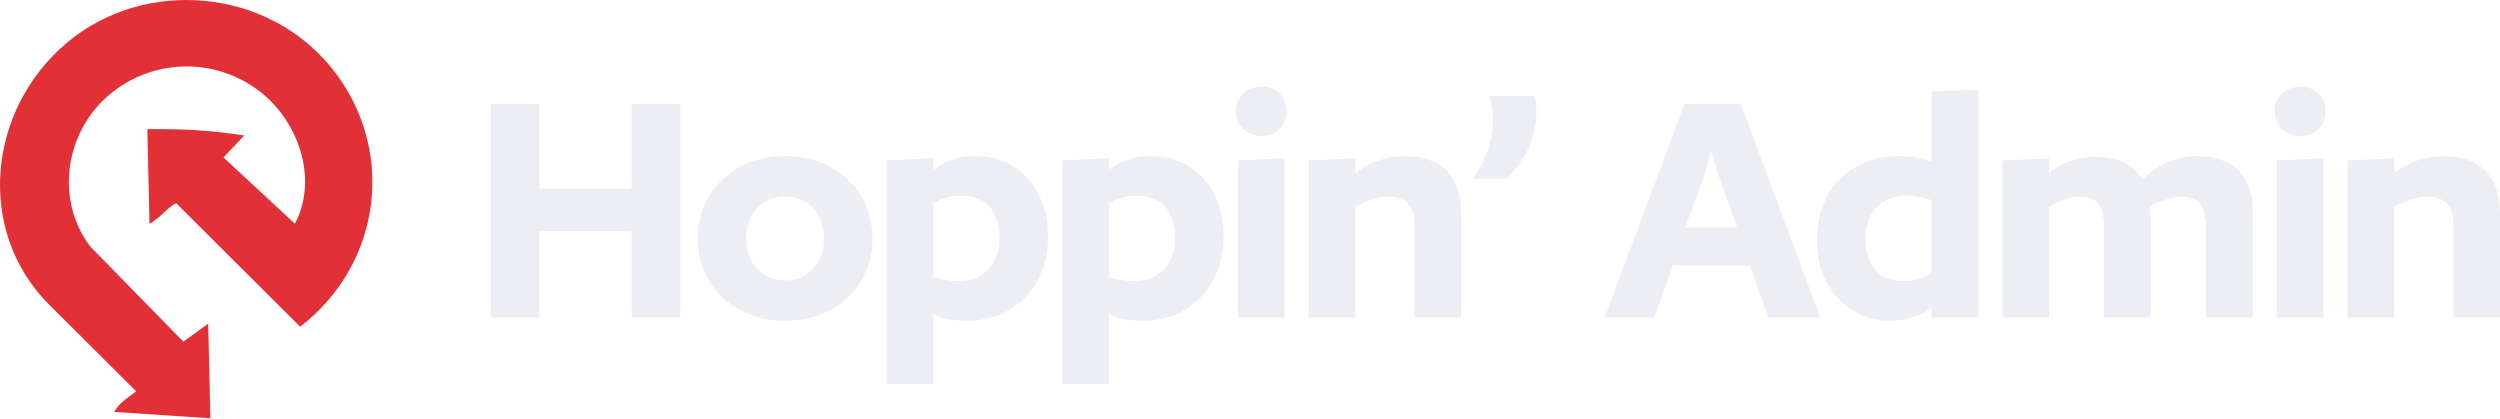
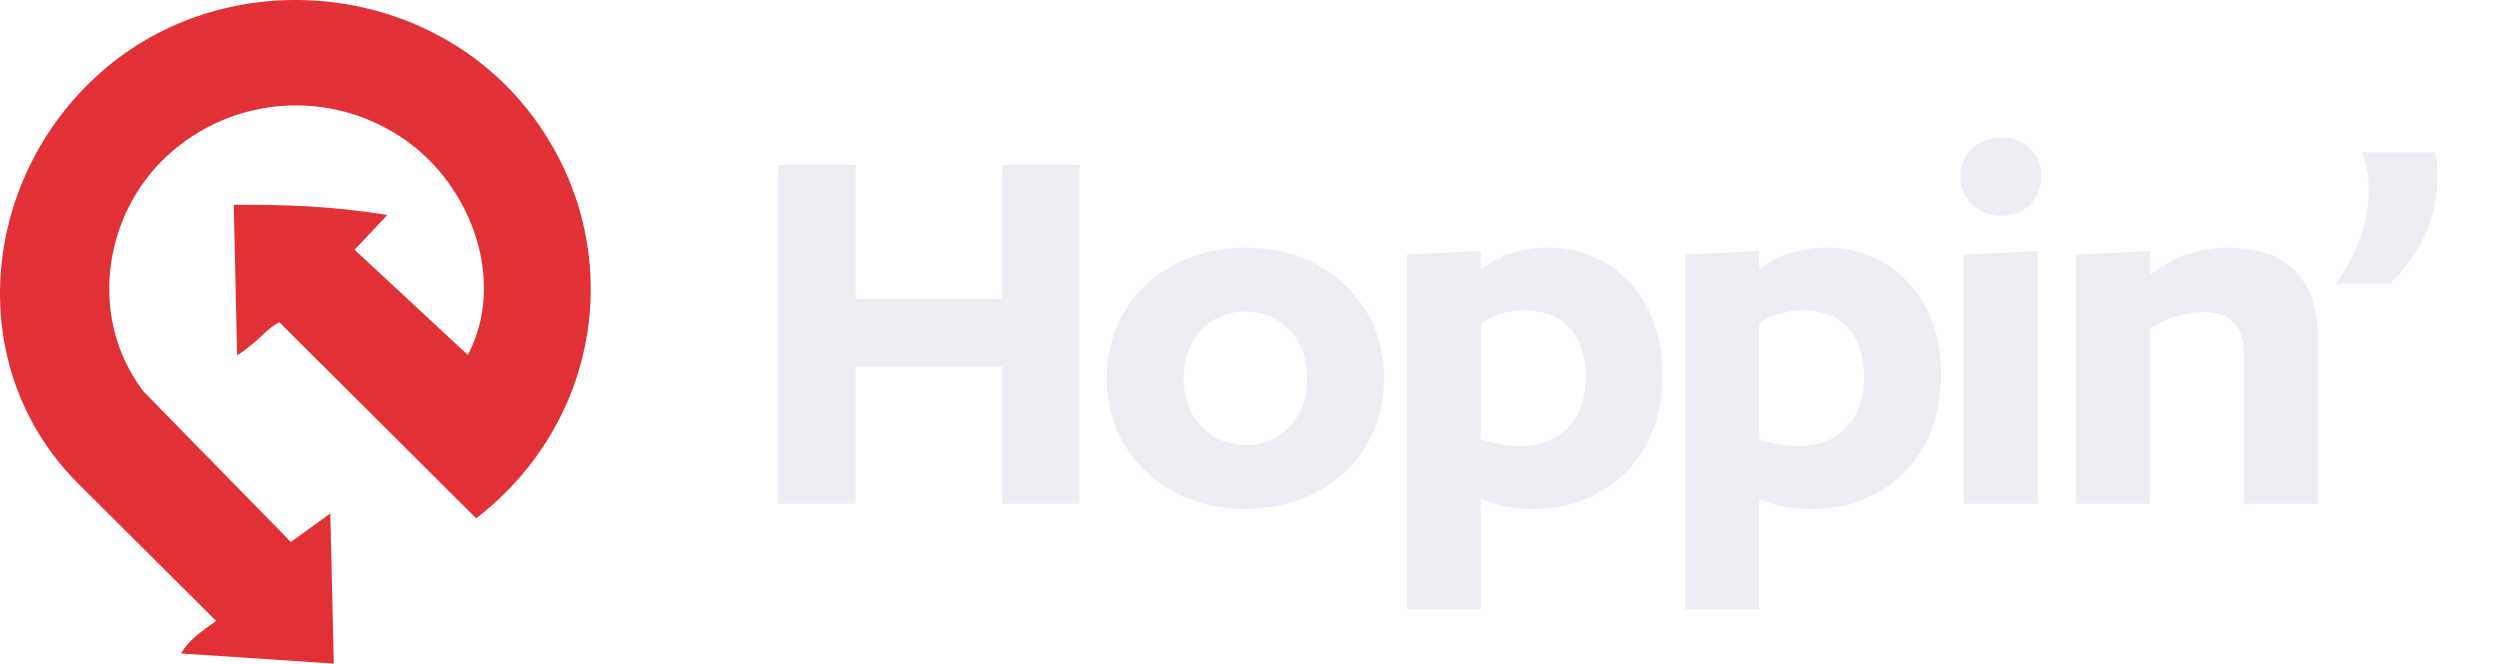
- <svg xmlns="http://www.w3.org/2000/svg" width="257" height="43" viewBox="0 0 257 43" fill="none">
+ <svg xmlns="http://www.w3.org/2000/svg" width="162" height="43" viewBox="0 0 162 43" fill="none">
  <path d="M30.315 23.003C32.811 18.269 30.595 12.079 26.225 9.047C21.378 5.684 15.01 6.237 10.825 10.103C6.671 13.943 5.694 20.646 9.299 25.366L18.848 35.121L21.403 33.269L21.631 43L11.725 42.345C12.284 41.423 12.929 41.019 14.003 40.234L5.079 31.347C-2.586 23.712 -1.259 11.179 6.933 4.346C14.918 -2.315 27.442 -1.224 34.073 6.966C40.686 15.136 39.419 26.972 30.857 33.587L18.103 20.883C17.224 21.318 16.799 22.106 15.365 23.028L15.148 13.273C18.628 13.255 21.411 13.353 25.104 13.928L22.975 16.183L30.32 23.006L30.315 23.003Z" fill="#E23136" />
  <path d="M69.949 32.641H64.928V23.771H55.451V32.641H50.43V10.69H55.451V19.374H64.928V10.69H69.949V32.641Z" fill="#EDEEF4" />
  <path d="M80.708 32.974C75.536 32.974 71.724 29.426 71.724 24.513C71.724 19.6 75.536 16.051 80.708 16.051C85.879 16.051 89.692 19.6 89.692 24.513C89.692 29.426 85.917 32.974 80.708 32.974ZM80.708 20.187C78.442 20.187 76.705 21.886 76.705 24.51C76.705 27.134 78.442 28.834 80.708 28.834C82.974 28.834 84.71 27.134 84.71 24.51C84.71 21.886 82.974 20.187 80.708 20.187Z" fill="#EDEEF4" />
  <path d="M99.393 32.974C97.959 32.974 96.864 32.751 95.957 32.308V39.476H91.163V16.491L95.957 16.268V17.452C97.089 16.564 98.526 16.048 100.3 16.048C104.452 16.048 107.737 19.188 107.737 24.326C107.737 29.464 104.265 32.974 99.395 32.974H99.393ZM98.751 20.113C97.731 20.113 96.674 20.409 95.957 20.964V28.464C96.562 28.687 97.544 28.907 98.486 28.907C101.092 28.907 102.753 27.207 102.753 24.473C102.753 21.739 101.356 20.113 98.751 20.113Z" fill="#EDEEF4" />
  <path d="M117.438 32.974C116.004 32.974 114.909 32.751 114.002 32.308V39.476H109.208V16.491L114.002 16.268V17.452C115.134 16.564 116.571 16.048 118.345 16.048C122.497 16.048 125.782 19.188 125.782 24.326C125.782 29.464 122.309 32.974 117.44 32.974H117.438ZM116.796 20.113C115.776 20.113 114.719 20.409 114.002 20.964V28.464C114.607 28.687 115.589 28.907 116.531 28.907C119.137 28.907 120.798 27.207 120.798 24.473C120.798 21.739 119.401 20.113 116.796 20.113Z" fill="#EDEEF4" />
  <path d="M132.273 11.429C132.273 12.869 131.217 13.98 129.705 13.98C128.194 13.98 127.024 12.872 127.024 11.429C127.024 9.986 128.156 8.915 129.705 8.915C131.254 8.915 132.273 9.986 132.273 11.429ZM132.046 32.641H127.252V16.494L132.046 16.271V32.641Z" fill="#EDEEF4" />
  <path d="M145.41 32.642V22.923C145.41 21.001 144.391 20.226 142.692 20.226C141.598 20.226 140.351 20.632 139.331 21.26V32.642H134.537V16.494L139.331 16.271V17.788C140.918 16.604 142.579 16.051 144.466 16.051C147.901 16.051 150.204 17.861 150.204 21.928V32.644H145.41V32.642Z" fill="#EDEEF4" />
  <path d="M153.487 12.204C153.487 11.465 153.374 10.651 153.072 9.875H157.791C157.904 10.394 157.941 10.947 157.941 11.465C157.941 14.236 156.809 16.454 154.883 18.376H151.373C152.997 16.085 153.487 14.162 153.487 12.206V12.204Z" fill="#EDEEF4" />
-   <path d="M181.802 32.641L179.876 27.283H171.986L170.06 32.641H164.963L173.155 10.69H178.969L187.123 32.641H181.799H181.802ZM176.78 18.376C176.44 17.415 176.213 16.603 176.026 15.715H175.836C175.646 16.603 175.421 17.415 175.081 18.376L173.232 23.402H178.594L176.783 18.376H176.78Z" fill="#EDEEF4" />
-   <path d="M203.395 32.641H198.563V31.606C197.354 32.531 195.882 32.973 194.296 32.973C190.218 32.973 186.783 29.794 186.783 24.695C186.783 19.596 190.106 16.048 195.24 16.048C196.409 16.048 197.656 16.271 198.563 16.64V9.396L203.395 9.21V32.638V32.641ZM195.995 20.113C193.389 20.113 191.767 21.812 191.767 24.546C191.767 27.28 193.202 28.907 195.617 28.907C196.712 28.907 197.694 28.647 198.563 28.055V20.592C197.958 20.333 196.902 20.113 195.995 20.113Z" fill="#EDEEF4" />
-   <path d="M226.762 32.642V22.923C226.762 22.664 226.724 22.48 226.649 22.295C226.499 20.778 225.592 20.226 224.271 20.226C224.158 20.226 224.081 20.226 224.006 20.262C223.099 20.299 221.967 20.668 221.023 21.26C221.098 21.703 221.098 22.148 221.098 22.627V32.642H216.303V22.923C216.303 22.664 216.266 22.48 216.191 22.295C216.041 20.778 215.134 20.226 213.775 20.226C212.831 20.226 211.624 20.632 210.642 21.26V32.642H205.848V16.494L210.642 16.271V17.788C211.736 16.936 212.908 16.457 214.002 16.235C214.719 16.125 215.399 16.088 216.078 16.161C217.927 16.271 219.401 17.012 220.268 18.453C222.042 16.753 223.893 16.051 225.892 16.051C229.29 16.051 231.593 17.861 231.593 21.928V32.644H226.762V32.642Z" fill="#EDEEF4" />
-   <path d="M239.069 11.429C239.069 12.869 238.013 13.98 236.501 13.98C234.99 13.98 233.82 12.872 233.82 11.429C233.82 9.986 234.952 8.915 236.501 8.915C238.05 8.915 239.069 9.986 239.069 11.429ZM238.842 32.641H234.048V16.494L238.842 16.271V32.641Z" fill="#EDEEF4" />
-   <path d="M252.206 32.642V22.923C252.206 21.001 251.187 20.226 249.488 20.226C248.393 20.226 247.147 20.632 246.127 21.26V32.642H241.333V16.494L246.127 16.271V17.788C247.714 16.604 249.375 16.051 251.262 16.051C254.697 16.051 257 17.861 257 21.928V32.644H252.206V32.642Z" fill="#EDEEF4" />
</svg>
